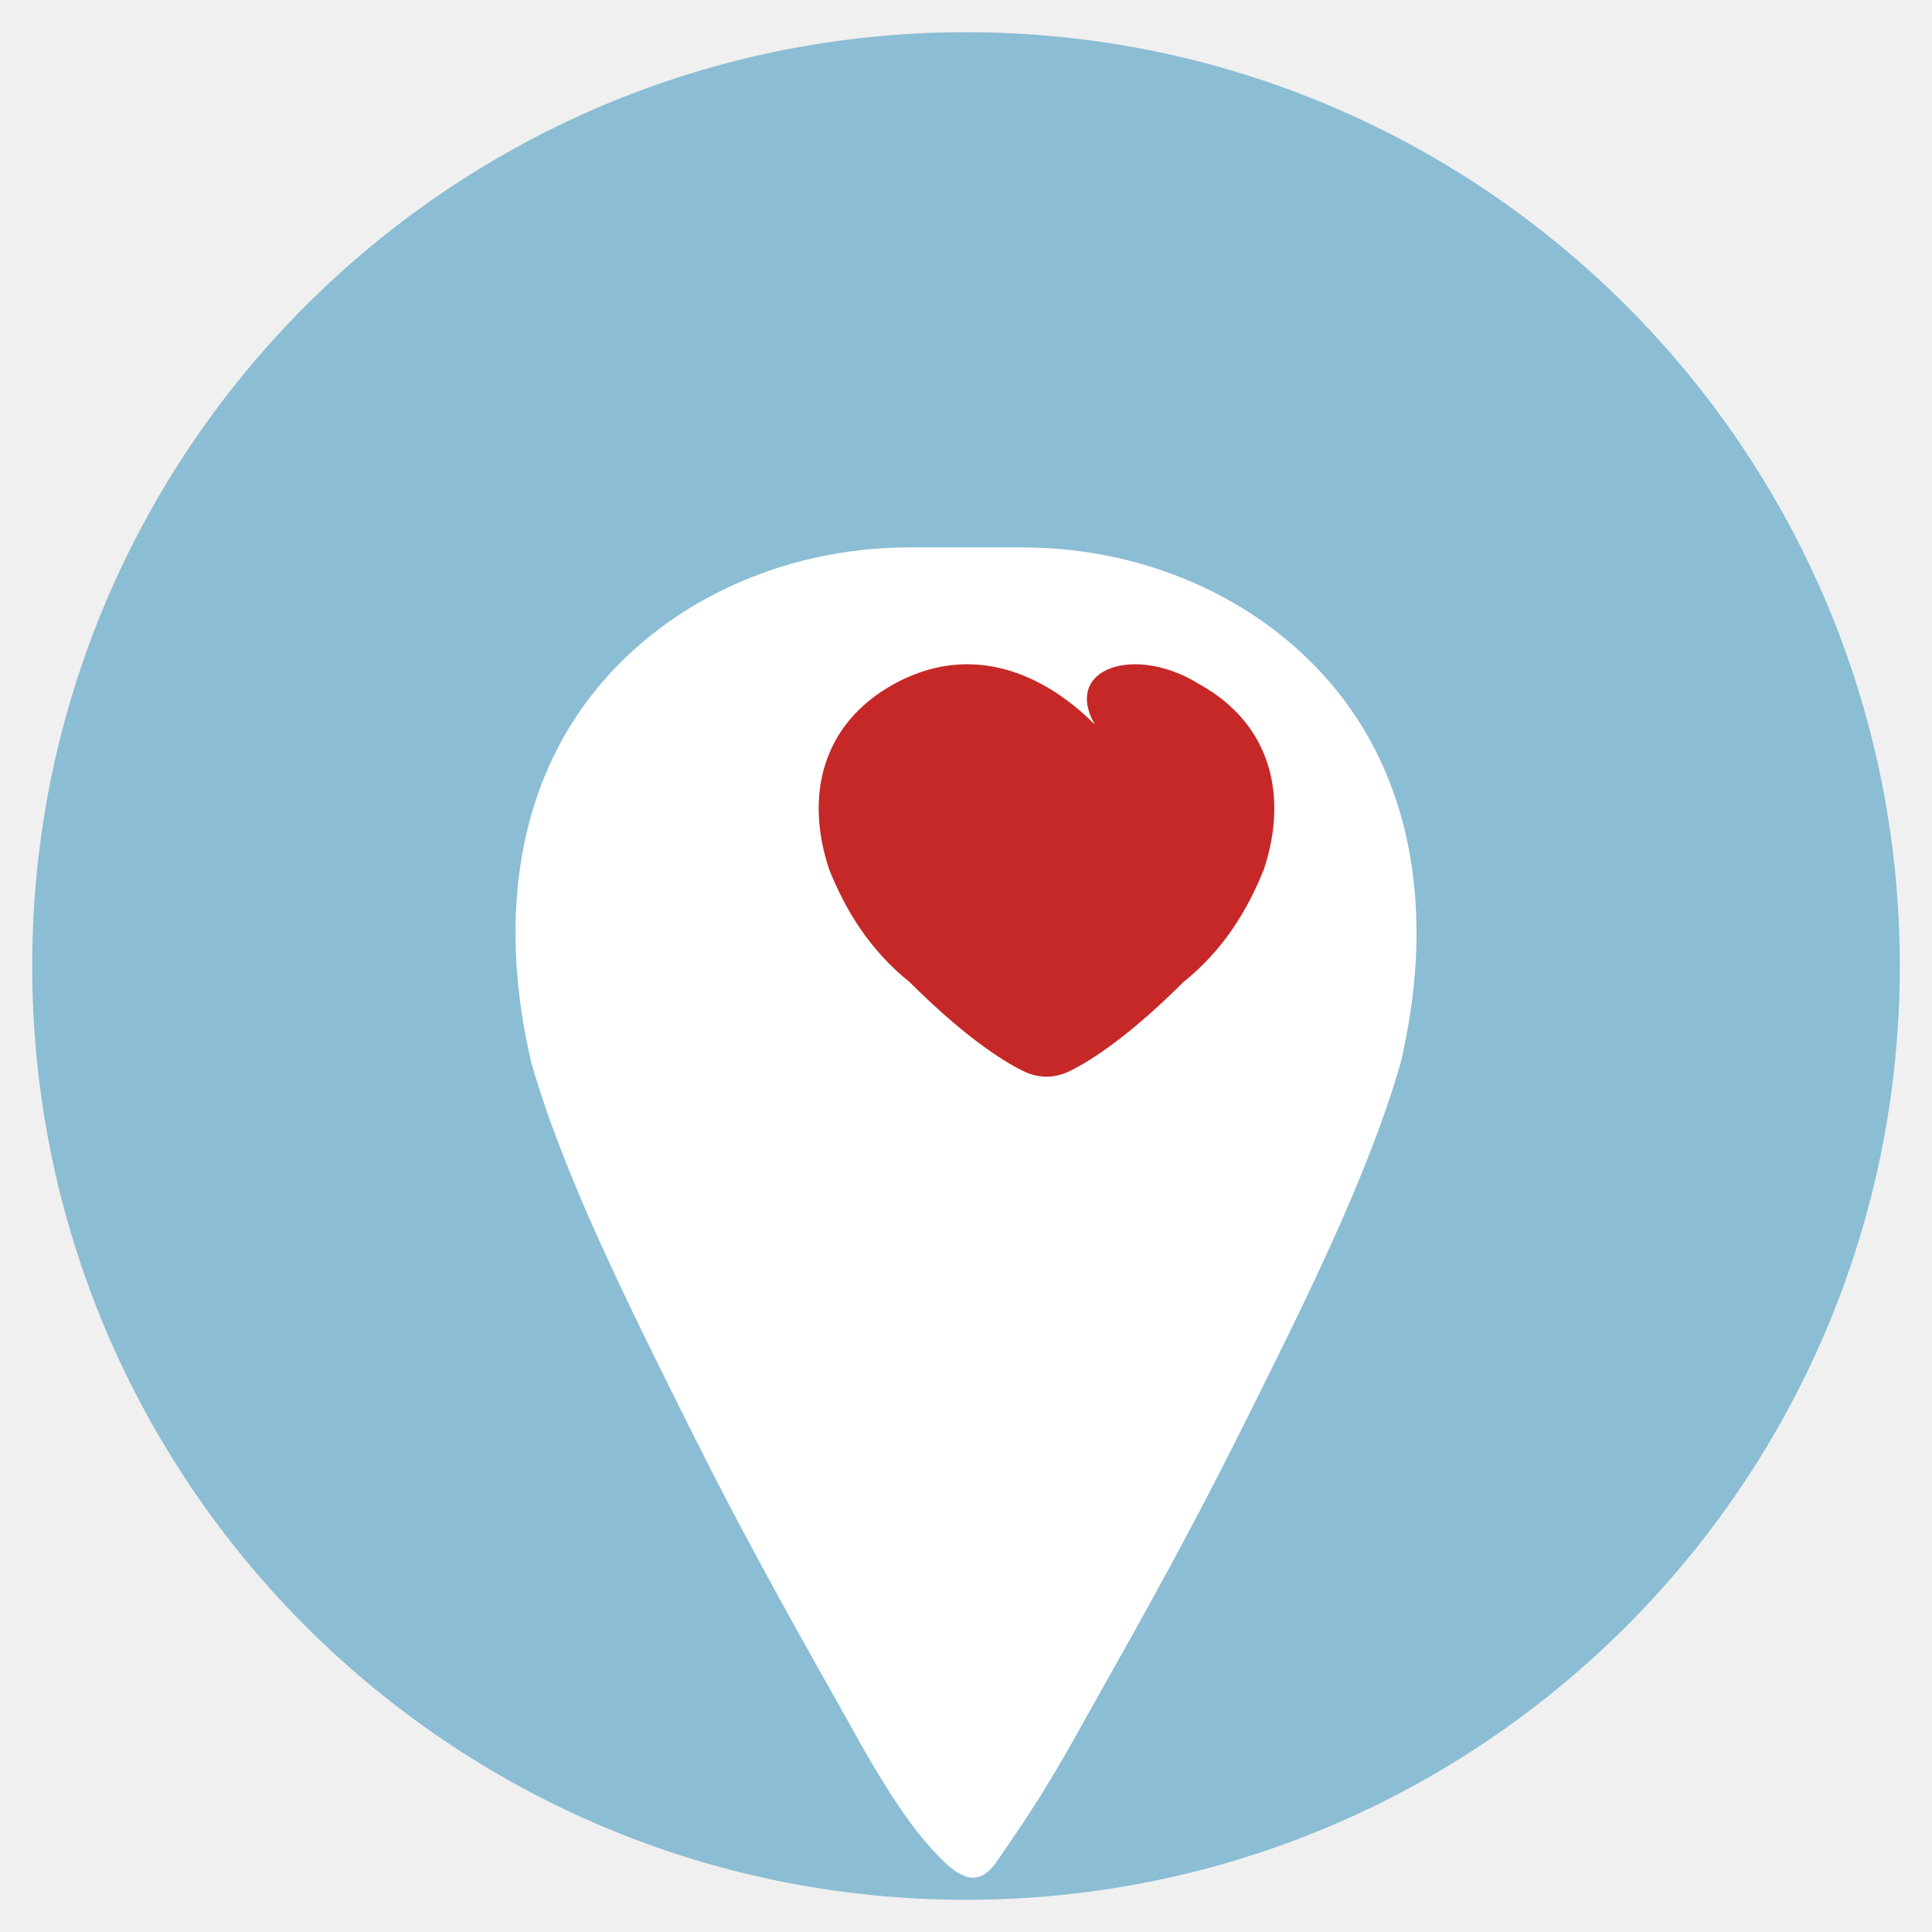
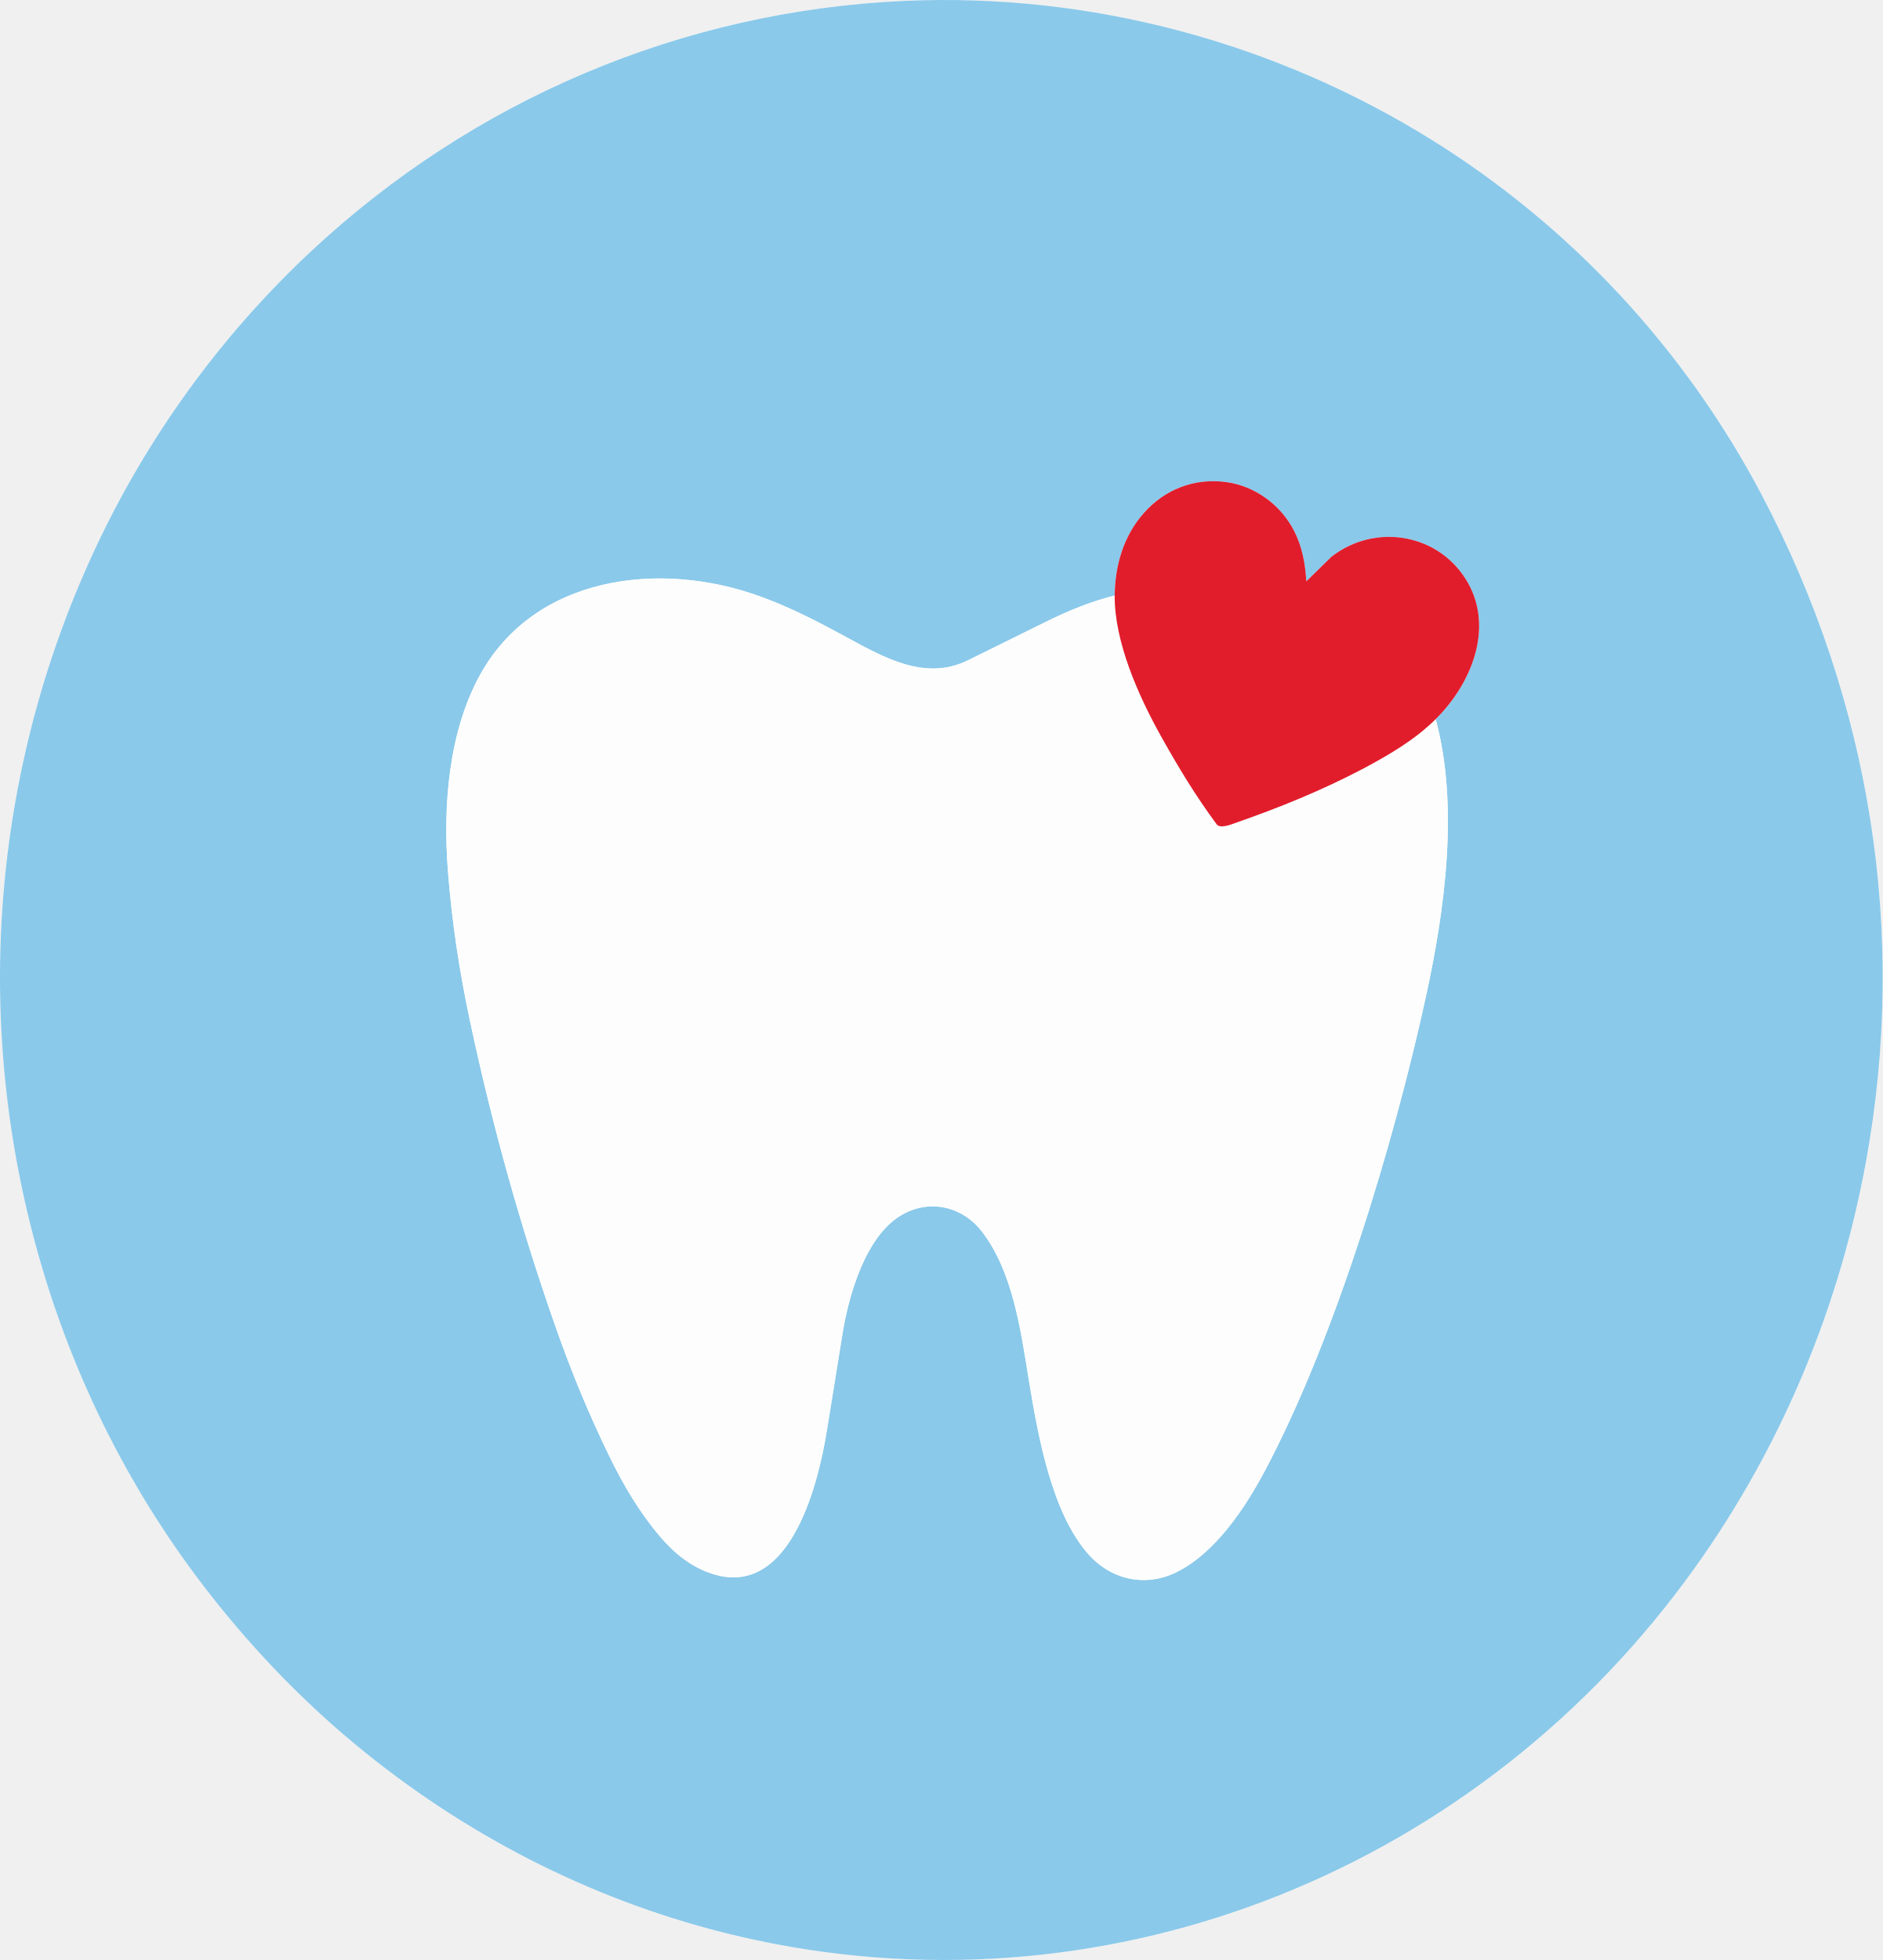
- <svg xmlns="http://www.w3.org/2000/svg" viewBox="0 0 120 120" width="120" height="120">
-   <circle cx="60" cy="60" r="58" fill="#8bbdd4" />
-   <g transform="translate(60,62)">
-     <path d="M-3.5-28C-11.5-28-19-24.5-23.5-18.5C-28-12.5-29-4.5-27 4C-25 11-21 19-17 27C-13 35-9.5 41-7 45.5C-4.5 50-3 52-1.5 53.5C0 55 1 55 2 53.5C3 52 4.5 50 7 45.5C9.5 41 13 35 17 27C21 19 25 11 27 4C29-4.5 28-12.5 23.5-18.5C19-24.5 11.5-28 3.5-28Z" fill="white" />
-   </g>
-   <path d="M68 45c-3.5-3.5-8-5-12.5-2.5c-4.5 2.5-5.5 7-4 11.5c1 2.5 2.5 5 5 7c2.5 2.5 5 4.5 7 5.5c1 .5 2 .5 3 0c2-1 4.5-3 7-5.5c2.5-2 4-4.5 5-7c1.5-4.5.5-9-4-11.5C70.5 40 66 41.5 68 45z" fill="#c62828" />
+ <svg xmlns="http://www.w3.org/2000/svg" id="Layer_1" version="1.1" viewBox="0 0 1142.99 1189.81">
+   <defs>
+     <style>
+       .st0 {
+         fill: #8ac9ea;
+       }
+ 
+       .st1 {
+         fill: #e11d2c;
+       }
+ 
+       .st2 {
+         fill: #fdfdfd;
+       }
+     </style>
+   </defs>
+   <path class="st2" d="M1016.8,968.09c59.2-77.02,98.59-167.36,116.05-262.98,25.41-139.14,2.56-279.64-63.22-404.5-46.38-88.03-115.2-162.5-199.68-215.24C774.22,25.6,661.84-4.49,549.16.54c-135.25,6.04-262.22,60.17-360.79,152.44-54.82,51.32-99.47,113.13-131.17,181.36C-4.77,467.73-16.7,618.83,22.94,760.41c21.42,76.51,57.31,147.87,106.74,210.16,25.65,32.33,54.1,61.89,85.89,88.24,65.21,54.06,141.3,93.53,223.56,114.3,217.35,54.87,442.05-28.58,577.67-205.03Z" />
+   <path class="st0" d="M1016.8,968.09c-135.62,176.45-360.31,259.9-577.67,205.03-82.26-20.77-158.35-60.24-223.56-114.3-31.79-26.36-60.24-55.91-85.89-88.24-49.43-62.3-85.32-133.65-106.74-210.16C-16.7,618.83-4.77,467.73,57.2,334.35c31.7-68.23,76.35-130.05,131.17-181.36C286.94,60.71,413.91,6.58,549.16.54c112.67-5.03,225.06,25.06,320.79,84.83,84.48,52.74,153.3,127.21,199.68,215.24,65.78,124.85,88.64,265.36,63.22,404.5-17.46,95.62-56.86,185.96-116.05,262.98ZM676.72,361.52c-14.39,3.6-27.99,9.15-41.71,15.93l-47.37,23.39c-25.77,12.73-50.76-1.51-74.01-14.18-16.96-9.24-33.35-17.72-51.54-24.39-61.81-22.67-138.1-12.59-171.02,48.09-18.75,34.57-22.16,78.77-19.15,117.99,2.4,31.18,6.93,61,13.46,91.66,13.46,63.21,30.62,124.88,52.04,185.81,9.53,27.11,20.11,52.78,32.64,78.43,8.56,17.52,18.05,33.62,30.55,48.38,8.79,10.39,19.21,18.76,32.03,22.82,45.41,14.39,63.29-49.38,69.37-87.05l9.46-58.61c3.71-23.01,12.69-53.18,29.82-67.87,17.44-14.96,41.44-12.01,55.2,6.15,18.23,24.06,23.07,58.46,28,88.86,5.57,34.35,13.91,81.23,36.2,106.47,13.88,15.71,34.76,20.25,53.5,11.01,23.45-11.57,41.55-38.57,53.96-62,42.49-80.22,77.94-197.87,97.49-287.22,11.67-53.29,20.14-116.25,5.97-168.62,21.93-21.71,35.07-54.97,19.71-82.5-16.71-29.95-55.92-37.05-82.9-16.16l-15.35,15c-.7-11.29-2.59-21.01-7.27-30.31-8.31-16.5-24.3-27.54-41.07-29.89-19.61-2.75-37.71,4.39-50.47,18.93-12.08,13.76-17.37,31.54-17.53,49.89Z" />
+   <path class="st2" d="M676.72,361.52c-.24,27.78,14.22,60.52,27.96,85.14,10.47,18.76,21.28,36.66,34,53.81,1.96,2.6,8.55.18,10.84-.73,27.27-9.47,53.01-19.93,78.47-33.34,15.9-8.54,30.93-17.29,43.6-29.84,14.17,52.38,5.69,115.33-5.97,168.62-19.56,89.35-55,207-97.49,287.22-12.41,23.43-30.5,50.43-53.96,62-18.74,9.24-39.62,4.7-53.5-11.01-22.29-25.24-30.62-72.12-36.2-106.47-4.93-30.4-9.76-64.8-28-88.86-13.76-18.16-37.76-21.12-55.2-6.15-17.13,14.69-26.11,44.87-29.82,67.87l-9.46,58.61c-6.08,37.67-23.96,101.43-69.37,87.05-12.81-4.06-23.23-12.43-32.03-22.82-12.5-14.77-21.98-30.86-30.55-48.38-12.53-25.65-23.11-51.31-32.64-78.43-21.42-60.93-38.58-122.6-52.04-185.81-6.53-30.65-11.06-60.47-13.46-91.66-3.01-39.22.39-83.42,19.15-117.99,32.92-60.68,109.21-70.76,171.02-48.09,18.2,6.67,34.58,15.15,51.54,24.39,23.25,12.67,48.24,26.91,74.01,14.18l47.37-23.39c13.72-6.77,27.32-12.33,41.71-15.93Z" />
+   <path class="st1" d="M871.6,436.55c-12.67,12.55-27.7,21.31-43.6,29.84-25.47,13.41-51.21,23.87-78.47,33.34-2.3.91-8.89,3.33-10.84.73-12.72-17.15-23.54-35.05-34-53.81-13.74-24.61-28.2-57.36-27.96-85.14.16-18.35,5.44-36.14,17.53-49.89,12.77-14.53,30.86-21.68,50.47-18.93,16.77,2.36,32.76,13.39,41.07,29.89,4.68,9.3,6.57,19.02,7.27,30.31l15.35-15c26.98-20.89,66.19-13.79,82.9,16.16,15.36,27.52,2.21,60.78-19.71,82.5Z" />
</svg>
